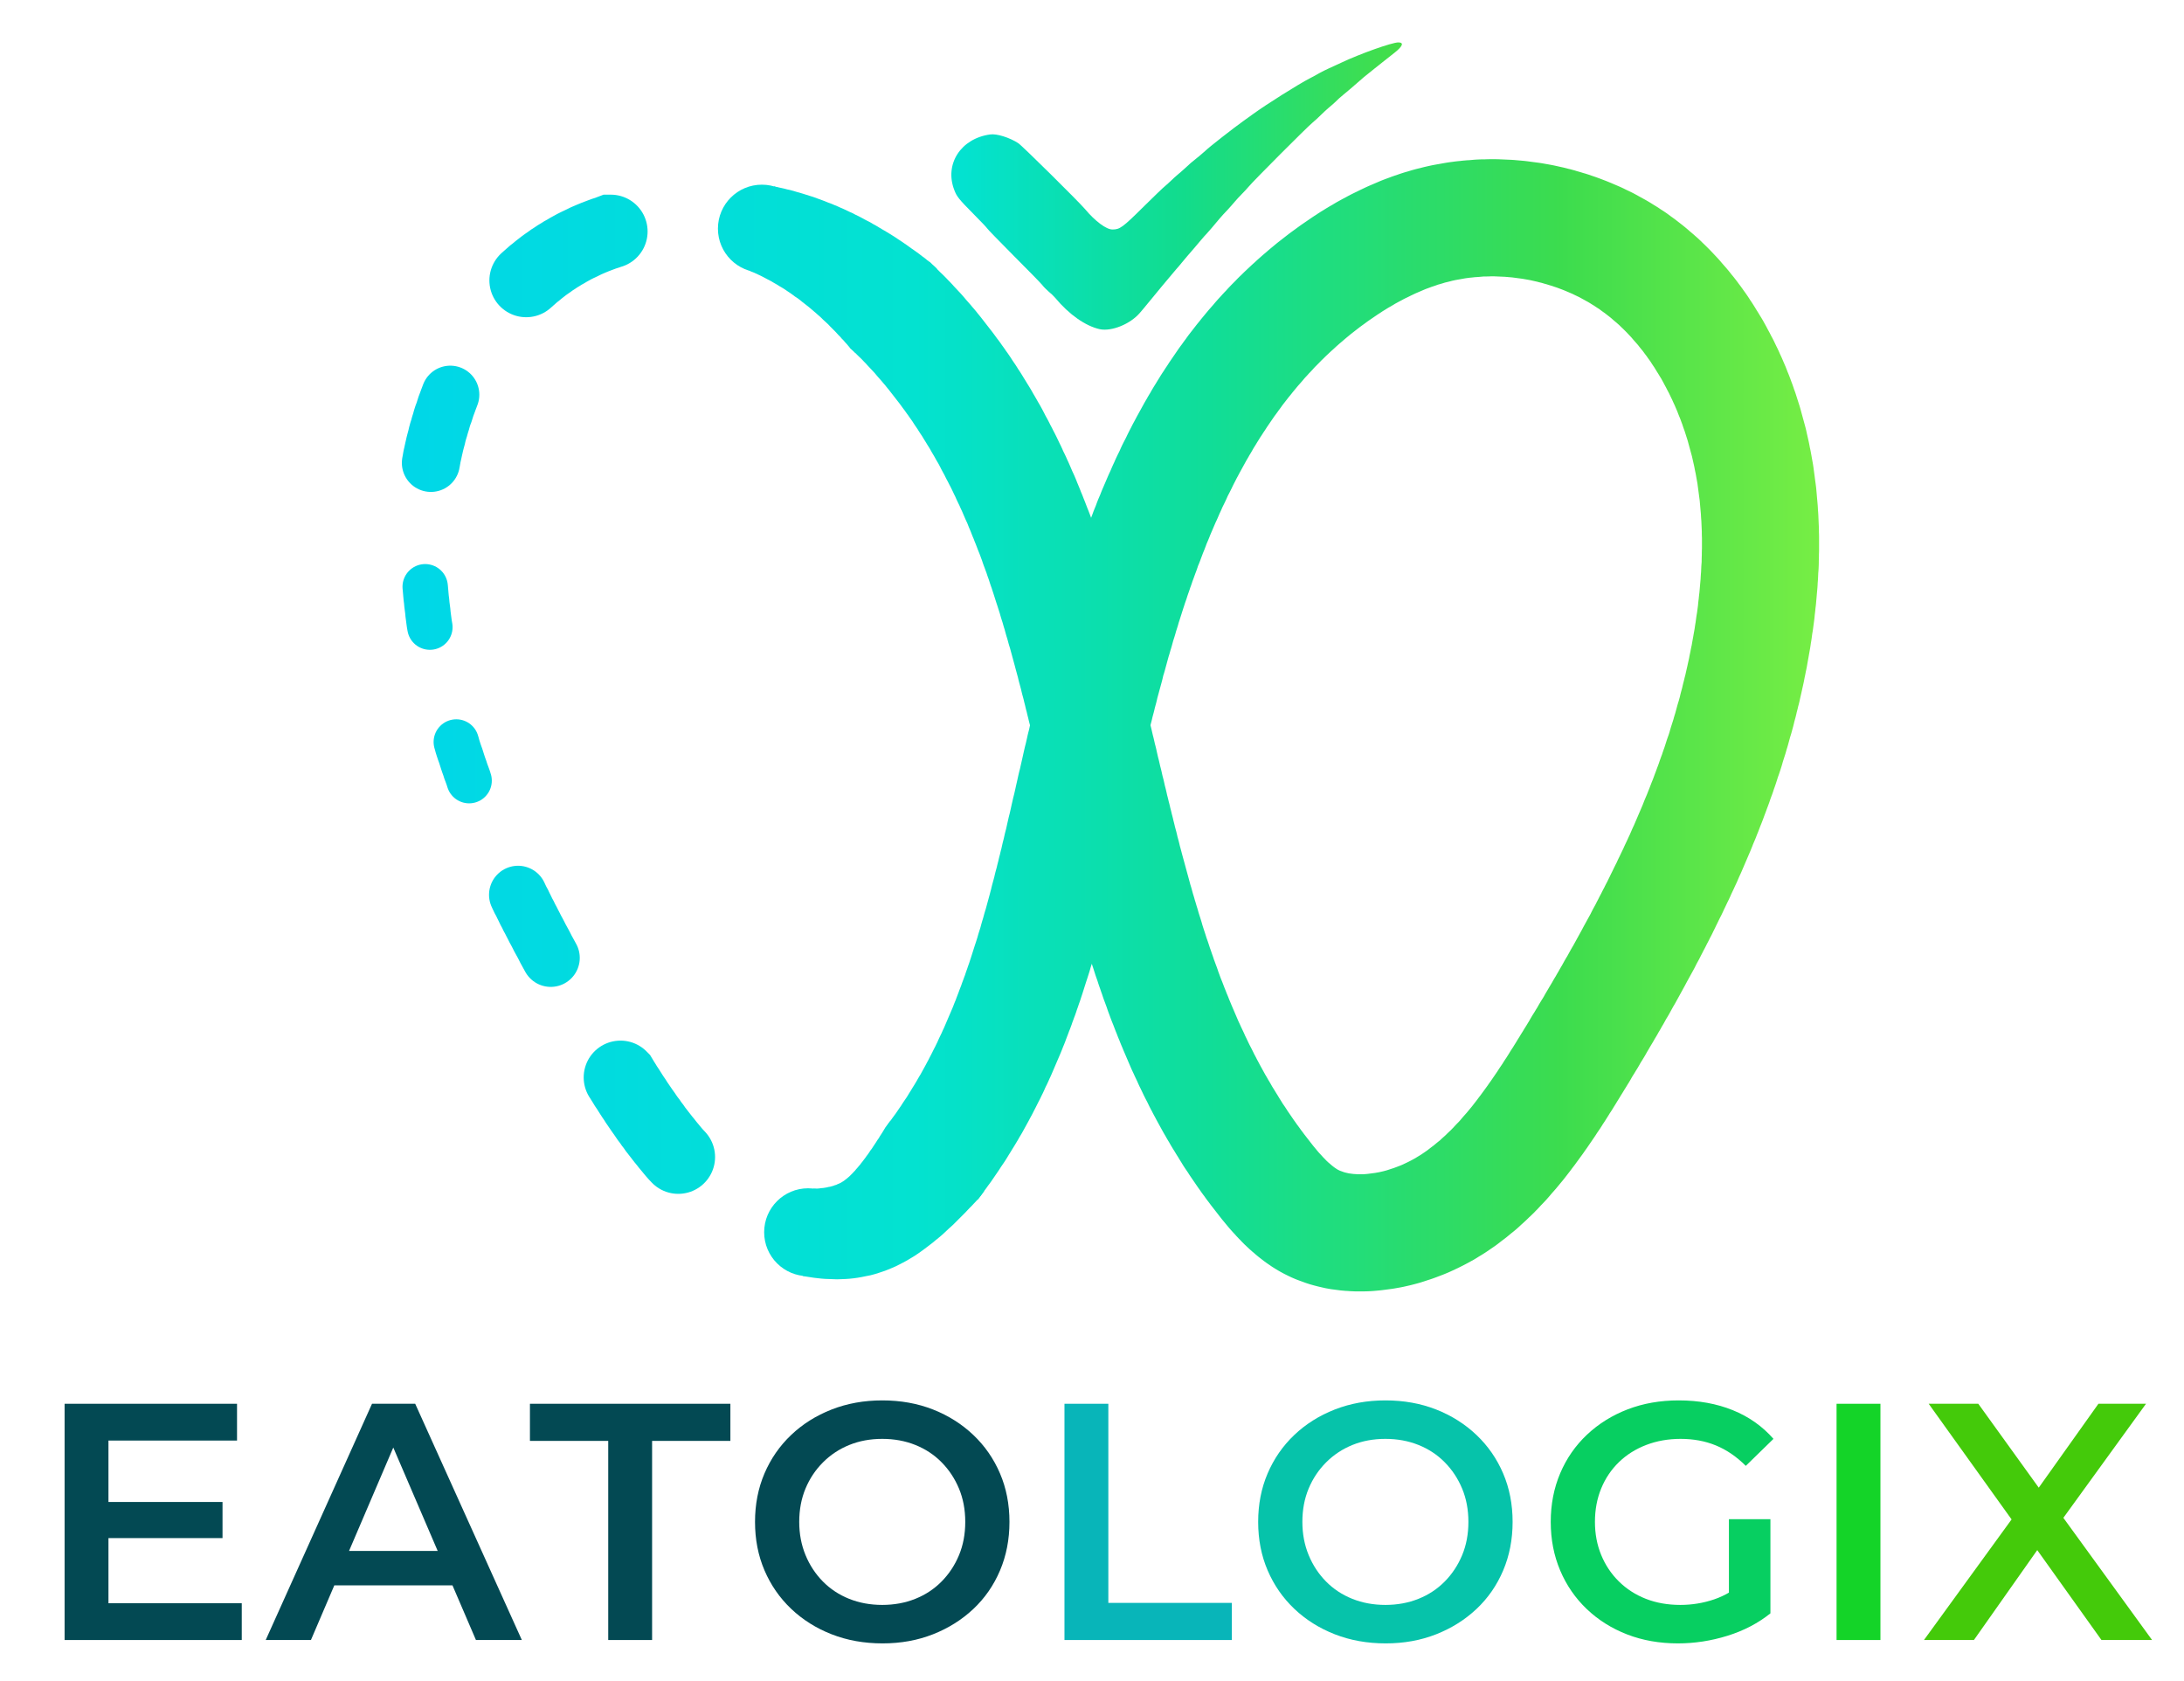
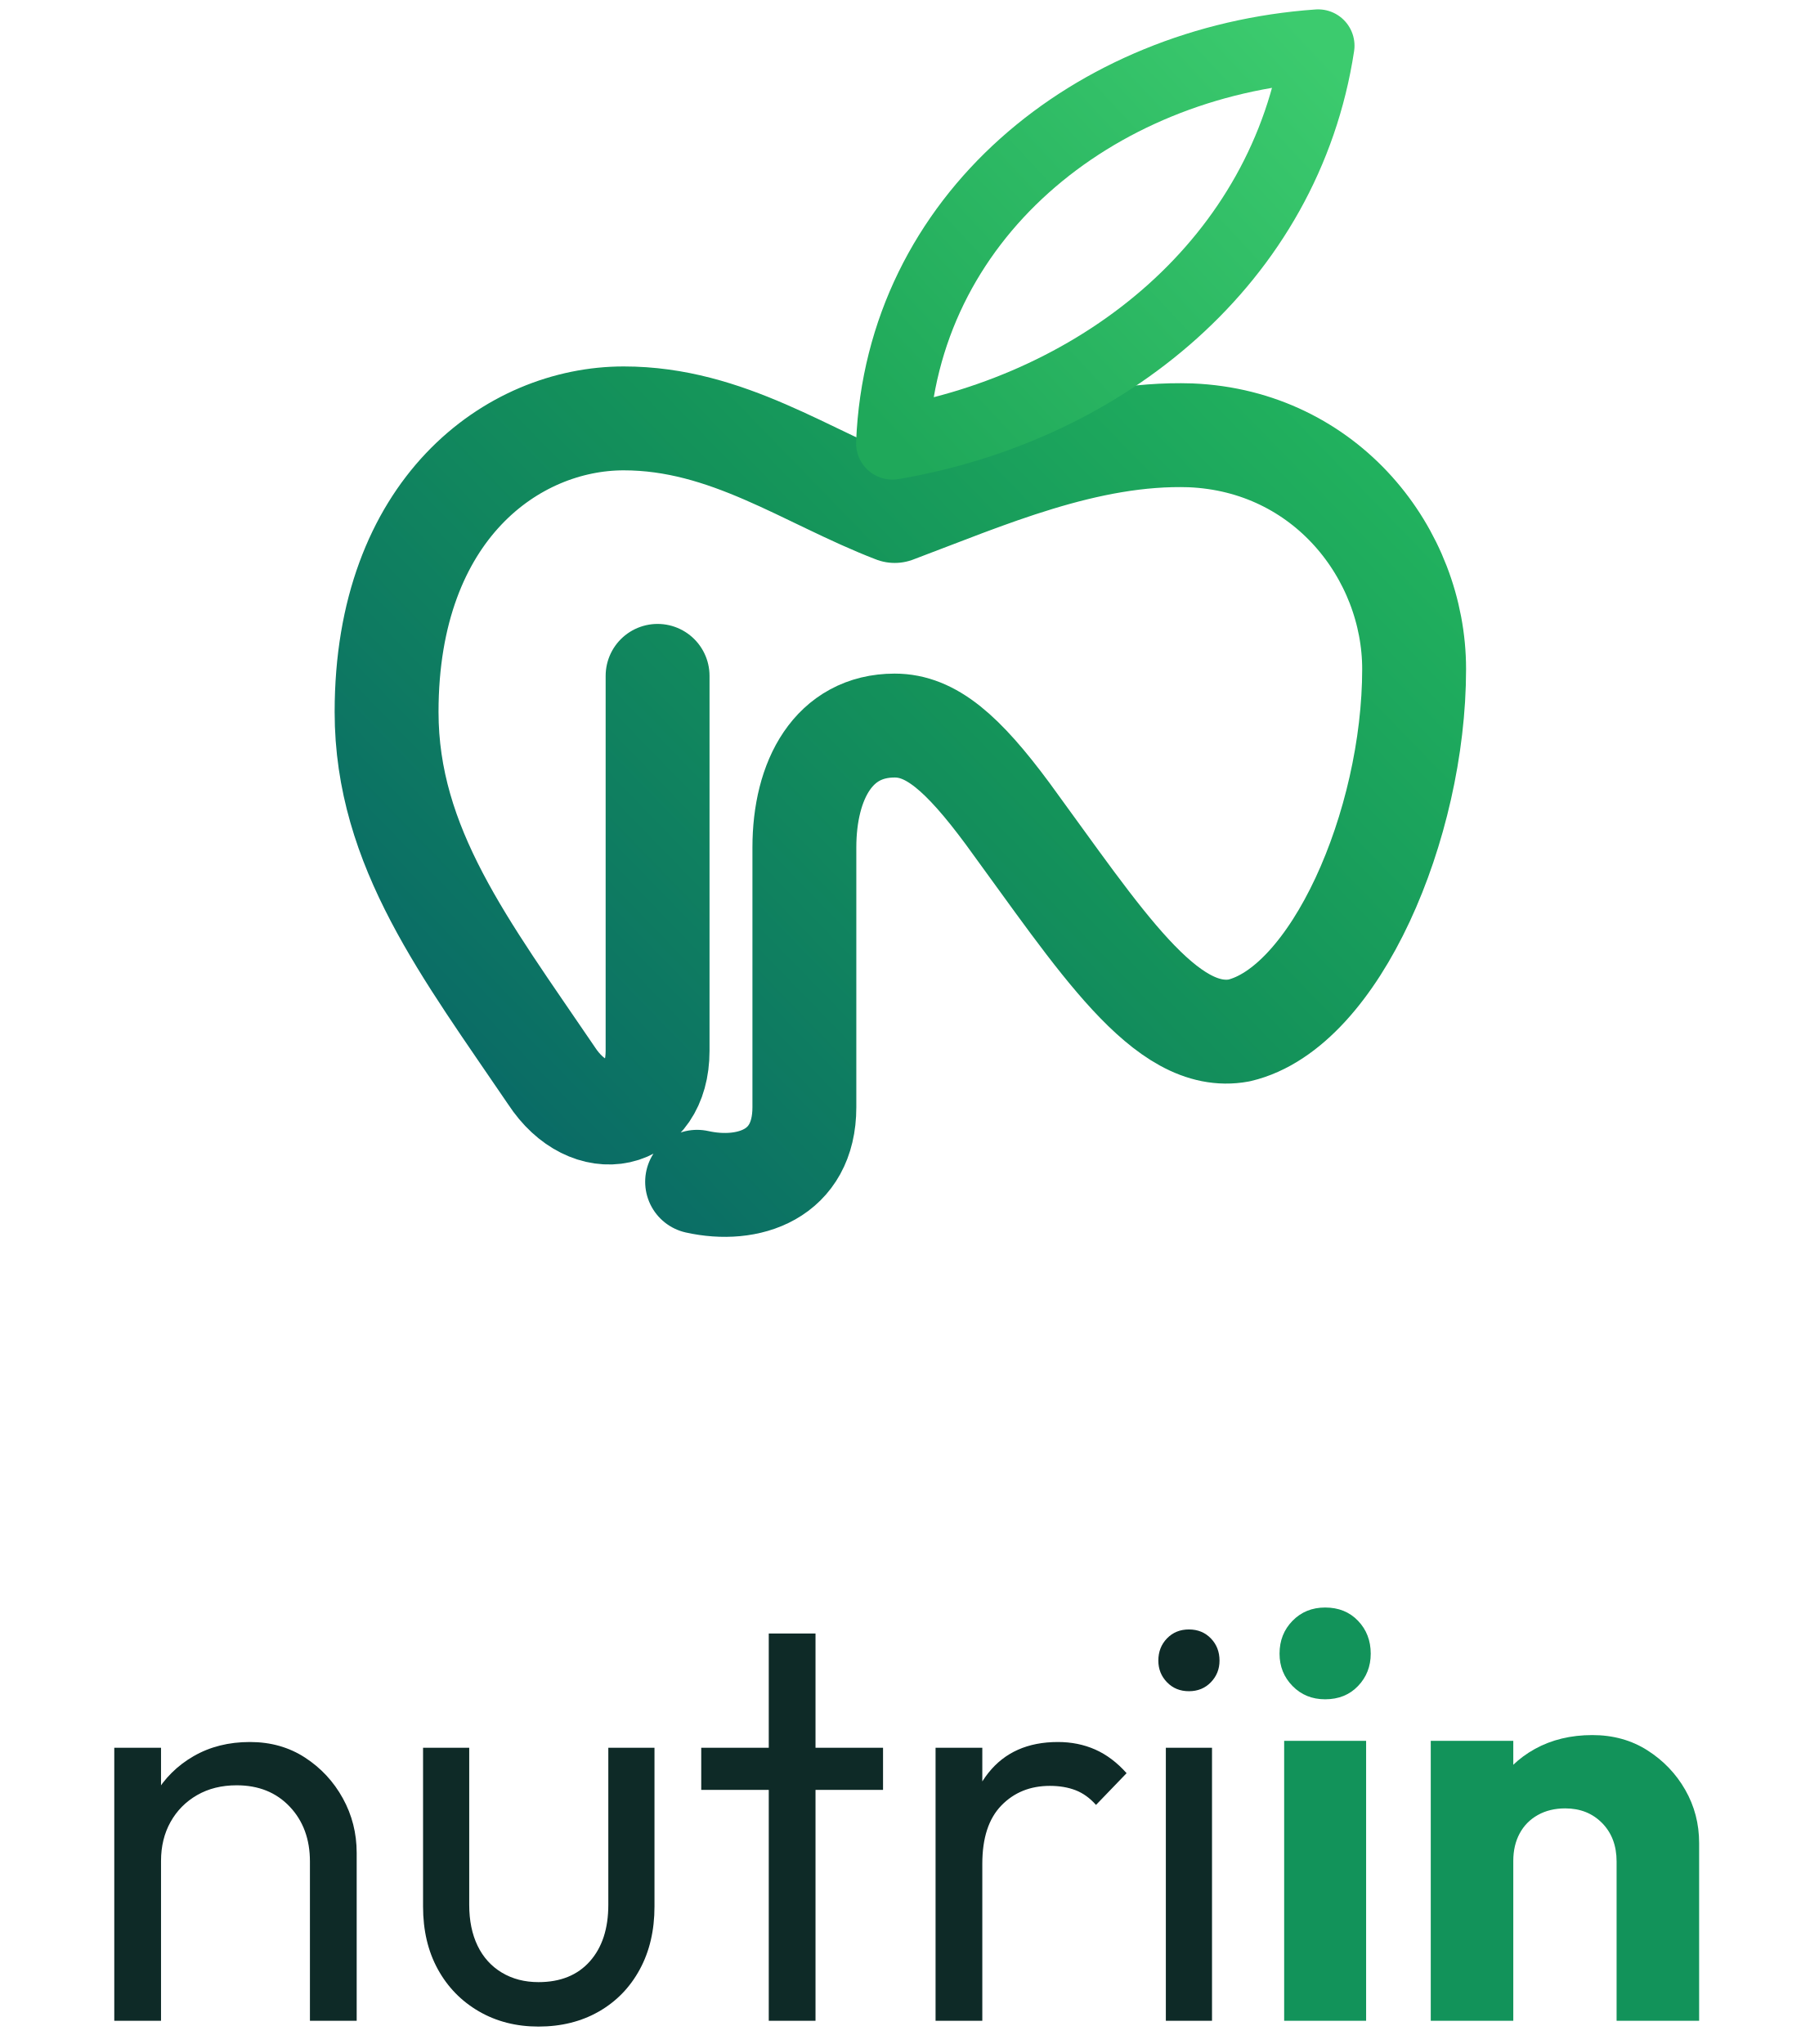
- <svg xmlns="http://www.w3.org/2000/svg" viewBox="170 40 1196 920" role="img" aria-label="EATOLOGIX">
+ <svg xmlns="http://www.w3.org/2000/svg" viewBox="0 0 1200 1362" role="img" aria-label="Nutriin">
  <defs>
-     <linearGradient id="fg" gradientUnits="userSpaceOnUse" x1="107" y1="0" x2="1134" y2="0">
-       <stop offset="0" stop-color="#00D6EA" />
-       <stop offset=".38" stop-color="#03E2D0" />
-       <stop offset=".58" stop-color="#10DD98" />
-       <stop offset=".82" stop-color="#3CDC4E" />
-       <stop offset="1" stop-color="#78EE44" />
+     <linearGradient id="fs" gradientUnits="userSpaceOnUse" x1="300" y1="1100" x2="1000" y2="420">
+       <stop offset="0" stop-color="#0A6B66" />
+       <stop offset=".55" stop-color="#14935A" />
+       <stop offset="1" stop-color="#22B35E" />
    </linearGradient>
-     <linearGradient id="fc" gradientUnits="userSpaceOnUse" x1="530" y1="0" x2="840" y2="0">
-       <stop offset="0" stop-color="#03E2D0" />
-       <stop offset=".5" stop-color="#12DC8C" />
-       <stop offset="1" stop-color="#46DE46" />
+     <linearGradient id="fl" gradientUnits="userSpaceOnUse" x1="600" y1="460" x2="975" y2="110">
+       <stop offset="0" stop-color="#1FA85A" />
+       <stop offset="1" stop-color="#3CCB6E" />
    </linearGradient>
  </defs>
-   <g transform="translate(283.23,-51.38) scale(0.78125)">
-     <path d="M478.8,330.7 L480.5,332.3 L482.2,333.9 L483.8,335.5 L485.4,337.1 L487.1,338.7 L488.7,340.3 L490.3,342.0 L491.9,343.6 L493.4,345.3 L495.0,347.0 L496.5,348.6 L498.1,350.3 L499.6,352.0 L501.1,353.8 L502.6,355.5 L504.1,357.2 L505.6,359.0 L507.1,360.7 L508.5,362.5 L510.0,364.3 L511.4,366.1 L512.8,367.9 L514.2,369.7 L515.6,371.5 L517.0,373.3 L518.4,375.1 L519.8,377.0 L521.1,378.8 L522.5,380.6 L523.8,382.5 L525.2,384.4 L526.5,386.3 L527.8,388.1 L529.1,390.0 L530.3,391.9 L531.6,393.8 L532.9,395.7 L534.1,397.7 L535.4,399.6 L536.6,401.5 L537.8,403.5 L539.0,405.4 L540.2,407.4 L541.4,409.3 L542.6,411.3 L543.7,413.3 L544.9,415.3 L546.0,417.2 L547.1,419.2 L548.3,421.2 L549.4,423.2 L550.5,425.3 L551.5,427.3 L552.6,429.3 L553.7,431.3 L554.7,433.4 L555.8,435.4 L556.8,437.4 L557.9,439.5 L558.9,441.5 L559.9,443.6 L560.9,445.7 L561.9,447.7 L562.8,449.8 L563.8,451.9 L564.8,453.9 L565.7,456.0 L566.7,458.1 L567.6,460.2 L568.5,462.3 L569.4,464.4 L570.4,466.5 L571.3,468.6 L572.1,470.7 L573.0,472.8 L573.9,475.0 L574.7,477.1 L575.6,479.2 L576.4,481.3 L577.3,483.5 L578.1,485.6 L578.9,487.7 L579.8,489.9 L580.6,492.0 L581.4,494.2 L582.2,496.3 L582.9,498.5 L583.7,500.6 L584.5,502.8 L585.3,504.9 L586.0,507.1 L586.8,509.3 L587.5,511.4 L588.2,513.6 L589.0,515.8 L589.7,518.0 L590.4,520.1 L591.1,522.3 L591.8,524.5 L592.5,526.7 L593.2,528.8 L593.9,531.0 L594.6,533.2 L595.3,535.4 L595.9,537.6 L596.6,539.8 L597.3,542.0 L597.9,544.2 L598.6,546.4 L599.2,548.6 L599.8,550.8 L600.5,553.0 L601.1,555.2 L601.7,557.4 L602.4,559.6 L603.0,561.8 L603.6,564.0 L604.2,566.2 L604.8,568.4 L605.4,570.6 L606.0,572.8 L606.6,575.1 L607.2,577.3 L607.8,579.5 L608.4,581.7 L608.9,583.9 L609.5,586.1 L610.1,588.3 L610.7,590.6 L611.2,592.8 L611.8,595.0 L612.4,597.2 L612.9,599.4 L613.5,601.7 L614.0,603.9 L614.6,606.1 L615.1,608.3 L615.7,610.6 L616.2,612.8 L616.8,615.0 L617.3,617.2 L617.9,619.5 L618.4,621.7 L618.9,623.9 L619.5,626.1 L620.0,628.4 L620.6,630.6 L621.1,632.8 L621.6,635.0 L622.2,637.3 L622.7,639.5 L623.2,641.7 L623.8,644.0 L624.3,646.2 L624.8,648.4 L625.4,650.6 L625.9,652.9 L626.4,655.1 L626.9,657.3 L627.5,659.6 L628.0,661.8 L628.5,664.0 L629.1,666.2 L629.6,668.5 L630.1,670.7 L630.7,672.9 L631.2,675.1 L631.7,677.4 L632.3,679.6 L632.8,681.8 L633.3,684.1 L633.9,686.3 L634.4,688.5 L635.0,690.7 L635.5,693.0 L636.1,695.2 L636.6,697.4 L637.2,699.6 L637.7,701.8 L638.3,704.1 L638.8,706.3 L639.4,708.5 L640.0,710.7 L640.5,713.0 L641.1,715.2 L641.7,717.4 L642.2,719.6 L642.8,721.8 L643.4,724.0 L644.0,726.3 L644.6,728.5 L645.2,730.7 L645.8,732.9 L646.4,735.1 L647.0,737.3 L647.6,739.5 L648.2,741.7 L648.8,743.9 L649.4,746.1 L650.0,748.4 L650.7,750.6 L651.3,752.8 L651.9,755.0 L652.6,757.2 L653.2,759.4 L653.9,761.6 L654.5,763.7 L655.2,765.9 L655.8,768.1 L656.5,770.3 L657.2,772.5 L657.9,774.7 L658.5,776.9 L659.2,779.1 L659.9,781.3 L660.6,783.4 L661.3,785.6 L662.0,787.8 L662.8,790.0 L663.5,792.1 L664.2,794.3 L665.0,796.5 L665.7,798.6 L666.5,800.8 L667.2,803.0 L668.0,805.1 L668.8,807.3 L669.6,809.4 L670.3,811.6 L671.1,813.7 L671.9,815.9 L672.7,818.0 L673.6,820.2 L674.4,822.3 L675.2,824.4 L676.1,826.6 L676.9,828.7 L677.8,830.8 L678.6,832.9 L679.5,835.0 L680.4,837.2 L681.3,839.3 L682.2,841.4 L683.1,843.5 L684.0,845.6 L684.9,847.7 L685.8,849.8 L686.8,851.9 L687.7,853.9 L688.7,856.0 L689.7,858.1 L690.6,860.2 L691.6,862.2 L692.6,864.3 L693.6,866.4 L694.6,868.4 L695.7,870.5 L696.7,872.5 L697.7,874.6 L698.8,876.6 L699.8,878.6 L700.9,880.6 L702.0,882.7 L703.1,884.7 L704.2,886.7 L705.3,888.7 L706.4,890.7 L707.6,892.7 L708.7,894.7 L709.9,896.6 L711.0,898.6 L712.2,900.6 L713.4,902.5 L714.6,904.5 L715.8,906.4 L717.0,908.4 L718.2,910.3 L719.4,912.3 L720.7,914.2 L722.0,916.1 L723.2,918.0 L724.5,919.9 L725.8,921.8 L727.1,923.7 L728.4,925.6 L729.7,927.4 L731.0,929.3 L732.4,931.1 L733.7,933.0 L735.1,934.8 L736.5,936.7 L737.9,938.5 L739.3,940.3 L740.7,942.1 L742.1,943.9 L743.5,945.7 L745.0,947.5 L746.4,949.2 L747.9,951.0 L749.4,952.7 L751.0,954.4 L752.5,956.1 L754.1,957.7 L755.7,959.4 L757.4,961.0 L759.0,962.5 L760.8,964.0 L762.5,965.5 L764.3,966.9 L766.1,968.3 L768.0,969.6 L769.9,970.9 L771.9,972.1 L773.9,973.2 L775.9,974.2 L778.0,975.2 L780.1,976.0 L782.3,976.8 L784.5,977.6 L786.6,978.2 L788.9,978.8 L791.1,979.3 L793.3,979.8 L795.6,980.1 L797.9,980.4 L800.2,980.7 L802.4,980.8 L804.7,981.0 L807.0,981.0 L809.3,981.0 L811.6,981.0 L813.9,980.9 L816.2,980.7 L818.4,980.5 L820.7,980.2 L823.0,979.9 L825.3,979.6 L827.5,979.2 L829.8,978.8 L832.0,978.3 L834.2,977.8 L836.5,977.2 L838.7,976.6 L840.9,975.9 L843.0,975.2 L845.2,974.5 L847.4,973.7 L849.5,972.9 L851.6,972.1 L853.8,971.2 L855.8,970.3 L857.9,969.3 L860.0,968.3 L862.0,967.3 L864.1,966.2 L866.1,965.1 L868.1,964.0 L870.0,962.8 L872.0,961.6 L873.9,960.4 L875.8,959.1 L877.7,957.8 L879.6,956.5 L881.4,955.1 L883.2,953.7 L885.1,952.3 L886.8,950.9 L888.6,949.4 L890.4,948.0 L892.1,946.5 L893.8,944.9 L895.5,943.4 L897.2,941.8 L898.8,940.2 L900.5,938.7 L902.1,937.0 L903.7,935.4 L905.2,933.7 L906.8,932.1 L908.4,930.4 L909.9,928.7 L911.4,926.9 L912.9,925.2 L914.4,923.5 L915.9,921.7 L917.3,920.0 L918.8,918.2 L920.2,916.4 L921.6,914.6 L923.0,912.8 L924.4,910.9 L925.8,909.1 L927.1,907.3 L928.5,905.4 L929.8,903.6 L931.2,901.7 L932.5,899.8 L933.8,898.0 L935.1,896.1 L936.4,894.2 L937.7,892.3 L939.0,890.4 L940.2,888.5 L941.5,886.6 L942.8,884.7 L944.0,882.7 L945.3,880.8 L946.5,878.9 L947.7,877.0 L948.9,875.0 L950.2,873.1 L951.4,871.1 L952.6,869.2 L953.8,867.2 L955.0,865.3 L956.2,863.3 L957.4,861.4 L958.6,859.4 L959.8,857.5 L961.0,855.5 L962.2,853.6 L963.3,851.6 L964.5,849.6 L965.7,847.7 L966.9,845.7 L968.1,843.8 L969.2,841.8 L970.4,839.8 L971.6,837.9 L972.8,835.9 L973.9,833.9 L975.1,831.9 L976.2,830.0 L977.4,828.0 L978.6,826.0 L979.7,824.0 L980.9,822.1 L982.0,820.1 L983.2,818.1 L984.3,816.1 L985.5,814.1 L986.6,812.1 L987.7,810.1 L988.9,808.2 L990.0,806.2 L991.1,804.2 L992.2,802.2 L993.4,800.2 L994.5,798.2 L995.6,796.2 L996.7,794.2 L997.8,792.2 L998.9,790.2 L1000.0,788.2 L1001.1,786.1 L1002.2,784.1 L1003.3,782.1 L1004.4,780.1 L1005.5,778.1 L1006.6,776.1 L1007.6,774.0 L1008.7,772.0 L1009.8,770.0 L1010.8,768.0 L1011.9,765.9 L1012.9,763.9 L1014.0,761.9 L1015.0,759.8 L1016.1,757.8 L1017.1,755.7 L1018.2,753.7 L1019.2,751.6 L1020.2,749.6 L1021.2,747.5 L1022.2,745.5 L1023.2,743.4 L1024.2,741.4 L1025.3,739.3 L1026.2,737.2 L1027.2,735.2 L1028.2,733.1 L1029.2,731.0 L1030.2,729.0 L1031.1,726.9 L1032.1,724.8 L1033.1,722.7 L1034.0,720.7 L1035.0,718.6 L1035.9,716.5 L1036.8,714.4 L1037.8,712.3 L1038.7,710.2 L1039.6,708.1 L1040.5,706.0 L1041.4,703.9 L1042.3,701.8 L1043.2,699.7 L1044.1,697.6 L1045.0,695.4 L1045.8,693.3 L1046.7,691.2 L1047.6,689.1 L1048.4,687.0 L1049.3,684.8 L1050.1,682.7 L1050.9,680.6 L1051.8,678.4 L1052.6,676.3 L1053.4,674.1 L1054.2,672.0 L1055.0,669.8 L1055.8,667.7 L1056.6,665.5 L1057.3,663.4 L1058.1,661.2 L1058.9,659.1 L1059.6,656.9 L1060.4,654.7 L1061.1,652.6 L1061.8,650.4 L1062.5,648.2 L1063.3,646.0 L1064.0,643.9 L1064.7,641.7 L1065.3,639.5 L1066.0,637.3 L1066.7,635.1 L1067.4,632.9 L1068.0,630.7 L1068.7,628.5 L1069.3,626.3 L1069.9,624.1 L1070.5,621.9 L1071.2,619.7 L1071.8,617.5 L1072.4,615.3 L1072.9,613.1 L1073.5,610.9 L1074.1,608.7 L1074.6,606.4 L1075.2,604.2 L1075.7,602.0 L1076.3,599.8 L1076.8,597.5 L1077.3,595.3 L1077.8,593.1 L1078.3,590.8 L1078.8,588.6 L1079.3,586.3 L1079.7,584.1 L1080.2,581.8 L1080.6,579.6 L1081.1,577.4 L1081.5,575.1 L1081.9,572.8 L1082.3,570.6 L1082.7,568.3 L1083.1,566.1 L1083.5,563.8 L1083.8,561.6 L1084.2,559.3 L1084.5,557.0 L1084.8,554.8 L1085.2,552.5 L1085.5,550.2 L1085.8,548.0 L1086.1,545.7 L1086.3,543.4 L1086.6,541.1 L1086.8,538.9 L1087.1,536.6 L1087.3,534.3 L1087.5,532.0 L1087.7,529.7 L1087.9,527.5 L1088.1,525.2 L1088.2,522.9 L1088.4,520.6 L1088.5,518.3 L1088.6,516.0 L1088.8,513.7 L1088.9,511.4 L1088.9,509.2 L1089.0,506.9 L1089.0,504.6 L1089.1,502.3 L1089.1,500.0 L1089.1,497.7 L1089.1,495.4 L1089.1,493.1 L1089.0,490.8 L1089.0,488.5 L1088.9,486.3 L1088.8,484.0 L1088.7,481.7 L1088.6,479.4 L1088.4,477.1 L1088.3,474.8 L1088.1,472.5 L1087.9,470.3 L1087.7,468.0 L1087.5,465.7 L1087.3,463.4 L1087.0,461.1 L1086.7,458.9 L1086.4,456.6 L1086.1,454.3 L1085.8,452.1 L1085.5,449.8 L1085.1,447.5 L1084.7,445.3 L1084.3,443.0 L1083.9,440.8 L1083.4,438.5 L1083.0,436.3 L1082.5,434.0 L1082.0,431.8 L1081.5,429.6 L1081.0,427.3 L1080.4,425.1 L1079.8,422.9 L1079.2,420.7 L1078.6,418.5 L1078.0,416.3 L1077.4,414.1 L1076.7,411.9 L1076.0,409.7 L1075.3,407.5 L1074.6,405.3 L1073.8,403.2 L1073.1,401.0 L1072.3,398.9 L1071.5,396.7 L1070.7,394.6 L1069.8,392.5 L1069.0,390.3 L1068.1,388.2 L1067.2,386.1 L1066.3,384.0 L1065.3,381.9 L1064.4,379.8 L1063.4,377.8 L1062.4,375.7 L1061.4,373.6 L1060.3,371.6 L1059.3,369.6 L1058.2,367.6 L1057.1,365.5 L1056.0,363.5 L1054.9,361.5 L1053.7,359.6 L1052.5,357.6 L1051.3,355.7 L1050.1,353.7 L1048.9,351.8 L1047.6,349.9 L1046.4,348.0 L1045.1,346.1 L1043.7,344.2 L1042.4,342.3 L1041.0,340.5 L1039.7,338.7 L1038.3,336.9 L1036.8,335.1 L1035.4,333.3 L1033.9,331.5 L1032.4,329.8 L1030.9,328.1 L1029.4,326.3 L1027.9,324.7 L1026.3,323.0 L1024.7,321.3 L1023.1,319.7 L1021.5,318.1 L1019.8,316.5 L1018.2,314.9 L1016.5,313.4 L1014.8,311.9 L1013.0,310.4 L1011.3,308.9 L1009.5,307.4 L1007.7,306.0 L1005.9,304.6 L1004.1,303.2 L1002.2,301.9 L1000.4,300.5 L998.5,299.2 L996.6,298.0 L994.7,296.7 L992.7,295.5 L990.8,294.3 L988.8,293.1 L986.8,292.0 L984.8,290.9 L982.8,289.8 L980.8,288.7 L978.7,287.7 L976.6,286.7 L974.6,285.7 L972.5,284.8 L970.4,283.9 L968.3,283.0 L966.1,282.1 L964.0,281.3 L961.9,280.5 L959.7,279.7 L957.6,279.0 L955.4,278.2 L953.2,277.6 L951.0,276.9 L948.8,276.3 L946.6,275.6 L944.4,275.1 L942.2,274.5 L939.9,274.0 L937.7,273.5 L935.4,273.0 L933.2,272.6 L930.9,272.2 L928.7,271.8 L926.4,271.5 L924.1,271.2 L921.9,270.9 L919.6,270.6 L917.3,270.4 L915.0,270.2 L912.8,270.0 L910.5,269.9 L908.2,269.8 L905.9,269.7 L903.6,269.6 L901.3,269.6 L899.0,269.6 L896.7,269.7 L894.4,269.7 L892.1,269.8 L889.9,270.0 L887.6,270.2 L885.3,270.3 L883.0,270.6 L880.7,270.8 L878.5,271.1 L876.2,271.4 L873.9,271.8 L871.7,272.2 L869.4,272.6 L867.2,273.0 L864.9,273.5 L862.7,274.0 L860.5,274.6 L858.3,275.1 L856.1,275.7 L853.9,276.4 L851.7,277.0 L849.5,277.7 L847.3,278.5 L845.1,279.2 L843.0,280.0 L840.8,280.8 L838.7,281.6 L836.6,282.5 L834.5,283.4 L832.4,284.3 L830.3,285.2 L828.2,286.2 L826.1,287.2 L824.1,288.2 L822.0,289.2 L820.0,290.2 L818.0,291.3 L815.9,292.4 L813.9,293.5 L811.9,294.6 L810.0,295.8 L808.0,296.9 L806.0,298.1 L804.1,299.3 L802.1,300.5 L800.2,301.8 L798.3,303.0 L796.4,304.3 L794.5,305.6 L792.6,306.9 L790.7,308.2 L788.9,309.5 L787.0,310.9 L785.2,312.2 L783.3,313.6 L781.5,315.0 L779.7,316.4 L777.9,317.8 L776.1,319.2 L774.3,320.7 L772.6,322.1 L770.8,323.6 L769.1,325.1 L767.3,326.6 L765.6,328.1 L763.9,329.6 L762.2,331.2 L760.5,332.7 L758.8,334.3 L757.2,335.8 L755.5,337.4 L753.9,339.0 L752.2,340.6 L750.6,342.3 L749.0,343.9 L747.4,345.5 L745.8,347.2 L744.3,348.9 L742.7,350.5 L741.2,352.2 L739.6,353.9 L738.1,355.6 L736.6,357.4 L735.1,359.1 L733.6,360.8 L732.1,362.6 L730.7,364.3 L729.2,366.1 L727.8,367.9 L726.3,369.7 L724.9,371.5 L723.5,373.3 L722.1,375.1 L720.7,376.9 L719.4,378.8 L718.0,380.6 L716.7,382.5 L715.3,384.3 L714.0,386.2 L712.7,388.1 L711.4,390.0 L710.1,391.9 L708.8,393.8 L707.6,395.7 L706.3,397.6 L705.1,399.5 L703.8,401.4 L702.6,403.4 L701.4,405.3 L700.2,407.3 L699.0,409.2 L697.8,411.2 L696.7,413.2 L695.5,415.1 L694.4,417.1 L693.2,419.1 L692.1,421.1 L691.0,423.1 L689.9,425.1 L688.8,427.1 L687.7,429.1 L686.6,431.2 L685.5,433.2 L684.5,435.2 L683.4,437.3 L682.4,439.3 L681.4,441.4 L680.4,443.4 L679.3,445.5 L678.3,447.5 L677.4,449.6 L676.4,451.7 L675.4,453.7 L674.4,455.8 L673.5,457.9 L672.5,460.0 L671.6,462.1 L670.7,464.2 L669.7,466.3 L668.8,468.4 L667.9,470.5 L667.0,472.6 L666.1,474.7 L665.2,476.8 L664.4,478.9 L663.5,481.0 L662.6,483.1 L661.8,485.3 L661.0,487.4 L660.1,489.5 L659.3,491.7 L658.5,493.8 L657.7,496.0 L656.8,498.1 L656.0,500.2 L655.3,502.4 L654.5,504.5 L653.7,506.7 L652.9,508.9 L652.1,511.0 L651.4,513.2 L650.6,515.3 L649.9,517.5 L649.1,519.7 L648.4,521.8 L647.7,524.0 L646.9,526.2 L646.2,528.4 L645.5,530.5 L644.8,532.7 L644.1,534.9 L643.4,537.1 L642.7,539.3 L642.0,541.4 L641.4,543.6 L640.7,545.8 L640.0,548.0 L639.4,550.2 L638.7,552.4 L638.0,554.6 L637.4,556.8 L636.8,559.0 L636.1,561.2 L635.5,563.4 L634.8,565.6 L634.2,567.8 L633.6,570.0 L633.0,572.2 L632.4,574.4 L631.8,576.6 L631.1,578.8 L630.5,581.0 L630.0,583.3 L629.4,585.5 L628.8,587.7 L628.2,589.9 L627.6,592.1 L627.0,594.3 L626.4,596.5 L625.9,598.8 L625.3,601.0 L624.7,603.2 L624.2,605.4 L623.6,607.6 L623.0,609.9 L622.5,612.1 L621.9,614.3 L621.4,616.5 L620.8,618.8 L620.3,621.0 L619.8,623.2 L619.2,625.4 L618.7,627.7 L618.2,629.9 L617.6,632.1 L617.1,634.3 L616.6,636.6 L616.1,638.8 L615.5,641.0 L615.0,643.3 L614.5,645.5 L614.0,647.7 L613.4,650.0 L612.9,652.2 L612.4,654.4 L611.9,656.7 L611.4,658.9 L610.9,661.1 L610.4,663.3 L609.9,665.6 L609.3,667.8 L608.8,670.0 L608.3,672.3 L607.8,674.5 L607.3,676.7 L606.8,679.0 L606.3,681.2 L605.8,683.4 L605.2,685.7 L604.7,687.9 L604.2,690.1 L603.7,692.4 L603.2,694.6 L602.7,696.8 L602.1,699.1 L601.6,701.3 L601.1,703.5 L600.6,705.8 L600.1,708.0 L599.5,710.2 L599.0,712.4 L598.5,714.7 L597.9,716.9 L597.4,719.1 L596.9,721.4 L596.3,723.6 L595.8,725.8 L595.2,728.0 L594.7,730.3 L594.1,732.5 L593.6,734.7 L593.0,736.9 L592.4,739.1 L591.9,741.4 L591.3,743.6 L590.7,745.8 L590.1,748.0 L589.6,750.2 L589.0,752.4 L588.4,754.7 L587.8,756.9 L587.2,759.1 L586.6,761.3 L586.0,763.5 L585.4,765.7 L584.7,767.9 L584.1,770.1 L583.5,772.3 L582.8,774.5 L582.2,776.7 L581.6,778.9 L580.9,781.1 L580.2,783.3 L579.6,785.5 L578.9,787.7 L578.2,789.9 L577.5,792.0 L576.8,794.2 L576.1,796.4 L575.4,798.6 L574.7,800.8 L574.0,802.9 L573.3,805.1 L572.5,807.3 L571.8,809.4 L571.0,811.6 L570.3,813.8 L569.5,815.9 L568.7,818.1 L567.9,820.2 L567.2,822.4 L566.3,824.5 L565.5,826.7 L564.7,828.8 L563.9,830.9 L563.1,833.1 L562.2,835.2 L561.4,837.3 L560.5,839.5 L559.6,841.6 L558.7,843.7 L557.8,845.8 L556.9,847.9 L556.0,850.0 L555.1,852.1 L554.2,854.2 L553.2,856.3 L552.3,858.4 L551.3,860.4 L550.3,862.5 L549.4,864.6 L548.4,866.6 L547.4,868.7 L546.3,870.8 L545.3,872.8 L544.3,874.8 L543.2,876.9 L542.2,878.9 L541.1,880.9 L540.0,883.0 L538.9,885.0 L537.8,887.0 L536.7,889.0 L535.6,891.0 L534.4,892.9 L533.3,894.9 L532.1,896.9 L530.9,898.9 L529.7,900.8 L528.5,902.8 L527.3,904.7 L526.1,906.7 L524.9,908.6 L523.6,910.5 L522.3,912.4 L521.1,914.3 L519.8,916.2 L518.5,918.1 L517.2,920.0 L515.9,921.9 L514.5,923.7 L513.2,925.6 L511.8,927.4 L510.5,929.3 L509.1,931.1 L508.3,932.1" fill="none" stroke="url(#fg)" stroke-width="82.1" stroke-linecap="butt" stroke-linejoin="round" />
-     <path d="M478.9,902.9 L477.8,904.4 L476.8,905.8 L475.7,907.1 L474.8,908.6 L473.9,910.1 L472.9,911.7 L471.9,913.2 L471.1,914.6 L470.1,916.0 L469.1,917.6 L468.1,919.1 L467.1,920.6 L466.2,922.0 L465.2,923.3 L464.3,924.7 L463.4,926.0 L462.4,927.3 L461.5,928.6 L460.5,929.9 L459.6,931.1 L458.7,932.2 L457.9,933.3 L457.0,934.3 L456.1,935.4 L455.2,936.4 L454.4,937.4 L453.6,938.2 L452.8,939.1 L452.0,939.9 L451.3,940.6 L450.5,941.4 L449.8,942.0 L449.1,942.6 L448.4,943.2 L447.7,943.7 L447.1,944.2 L446.4,944.7 L445.6,945.2 L444.8,945.7 L444.1,946.1 L443.2,946.5 L442.2,946.9 L441.2,947.4 L440.1,947.7 L439.1,948.1 L438.0,948.4 L436.9,948.7 L435.7,948.9 L434.5,949.2 L433.3,949.4 L432.0,949.6 L430.7,949.7 L429.3,949.9 L428.0,950.0 L426.6,950.0 L425.2,950.1 L417.7,1011.2 L420.3,1011.7 L422.9,1012.1 L425.5,1012.5 L428.1,1012.8 L430.8,1013.1 L433.4,1013.3 L436.2,1013.4 L439.0,1013.5 L441.8,1013.6 L444.6,1013.5 L447.5,1013.4 L450.4,1013.2 L453.3,1012.9 L456.2,1012.5 L459.1,1012.0 L462.0,1011.4 L465.1,1010.8 L468.1,1010.0 L471.0,1009.1 L474.0,1008.1 L477.0,1007.0 L479.9,1005.8 L482.7,1004.6 L485.5,1003.2 L488.2,1001.8 L490.8,1000.4 L493.3,998.9 L495.8,997.4 L498.2,995.8 L500.5,994.2 L502.7,992.6 L504.8,991.0 L506.9,989.4 L509.0,987.8 L511.0,986.1 L513.0,984.5 L514.9,982.9 L516.7,981.3 L518.5,979.6 L520.2,978.0 L522.0,976.4 L523.7,974.8 L525.4,973.1 L527.0,971.5 L528.6,969.9 L530.1,968.4 L531.6,966.9 L533.2,965.2 L534.8,963.5 L536.3,962.0 L537.8,960.4 L539.4,958.7 L540.9,957.1 L542.3,955.3 L543.6,953.5 L544.9,951.7 Z" fill="url(#fg)" />
-     <circle cx="421.5" cy="980.6" r="30.8" fill="url(#fg)" />
-     <path d="M380.7,306.8 L382.2,307.5 L383.7,308.1 L385.2,308.8 L386.7,309.5 L388.2,310.2 L389.6,310.9 L391.1,311.7 L392.6,312.5 L394.0,313.2 L395.5,314.0 L397.0,314.9 L398.4,315.7 L399.8,316.5 L401.2,317.4 L402.6,318.2 L404.1,319.1 L405.5,320.0 L406.8,320.9 L408.3,321.9 L409.6,322.8 L411.0,323.8 L412.3,324.8 L413.7,325.7 L415.1,326.7 L416.5,327.8 L417.7,328.8 L419.0,329.8 L420.4,330.9 L421.7,331.9 L423.0,333.0 L424.3,334.1 L425.6,335.2 L426.9,336.3 L428.1,337.4 L429.4,338.5 L430.7,339.7 L431.9,340.9 L433.1,342.0 L434.4,343.2 L435.7,344.4 L436.8,345.6 L438.0,346.8 L439.2,348.0 L440.4,349.2 L441.6,350.5 L442.8,351.8 L444.0,353.0 L445.1,354.3 L446.3,355.5 L447.4,356.8 L448.6,358.1 L449.7,359.4 L450.8,360.7 L452.1,361.9 L453.4,363.1 L454.6,364.3 L511.8,305.4 L510.2,303.8 L508.5,302.3 L506.9,300.7 L505.1,299.4 L503.3,297.9 L501.5,296.6 L499.7,295.2 L497.8,293.8 L496.0,292.5 L494.1,291.2 L492.3,289.9 L490.5,288.6 L488.6,287.3 L486.7,286.0 L484.7,284.7 L482.8,283.4 L480.9,282.2 L479.0,281.0 L477.0,279.8 L475.0,278.6 L473.1,277.5 L471.1,276.3 L469.1,275.1 L467.1,274.0 L465.1,272.8 L463.1,271.8 L461.0,270.7 L459.0,269.6 L456.9,268.5 L454.8,267.5 L452.7,266.4 L450.7,265.5 L448.6,264.5 L446.5,263.5 L444.4,262.6 L442.2,261.6 L440.0,260.7 L437.9,259.8 L435.7,259.0 L433.5,258.1 L431.4,257.3 L429.2,256.5 L427.0,255.7 L424.8,254.9 L422.5,254.2 L420.3,253.5 L418.1,252.8 L415.8,252.1 L413.6,251.5 L411.3,250.8 L409.1,250.2 L406.8,249.7 L404.5,249.1 L402.2,248.6 L399.9,248.1 L397.6,247.6 Z" fill="url(#fg)" />
-     <circle cx="389.1" cy="277.2" r="30.8" fill="url(#fg)" />
-     <path d="M330.5,927.9 L328.9,926.2 L327.4,924.5 L325.9,922.7 L324.5,921.0 L323.0,919.2 L321.6,917.4 L320.1,915.6 L318.7,913.8 L317.3,912.0 L315.9,910.2 L314.5,908.4 L313.2,906.5 L311.8,904.7 L310.5,902.8 L309.1,901.0 L307.8,899.1 L306.5,897.2 L305.2,895.4 L303.9,893.5 L302.6,891.6 L301.3,889.7 L300.1,887.8 L298.8,885.9 L297.5,883.9 L296.3,882.0 L295.1,880.1 L293.8,878.2 L292.6,876.2 L291.4,874.3 L290.2,872.3 L290.0,872.1" fill="none" stroke="url(#fg)" stroke-width="51.6" stroke-linecap="round" />
-     <path d="M241.1,788.3 L240.0,786.3 L238.9,784.3 L237.8,782.3 L236.8,780.3 L235.7,778.2 L234.6,776.2 L233.5,774.2 L232.5,772.2 L231.4,770.1 L230.3,768.1 L229.3,766.1 L228.2,764.0 L227.2,762.0 L226.1,760.0 L225.1,757.9 L224.0,755.9 L223.0,753.8 L222.0,751.8 L221.0,749.7 L219.9,747.7 L218.9,745.6 L218.2,744.1" fill="none" stroke="url(#fg)" stroke-width="40.7" stroke-linecap="round" />
-     <path d="M183.9,664.1 L183.2,661.9 L182.4,659.7 L181.6,657.6 L180.9,655.4 L180.1,653.2 L179.4,651.1 L178.7,648.9 L178.0,646.7 L177.2,644.5 L176.5,642.4 L175.8,640.2 L175.2,638.0 L174.9,637.0" fill="none" stroke="url(#fg)" stroke-width="31.8" stroke-linecap="round" />
-     <path d="M223.9,313.5 L225.7,311.9 L227.4,310.4 L229.1,308.9 L230.9,307.5 L232.7,306.0 L234.5,304.6 L236.3,303.2 L238.1,301.9 L240.0,300.6 L241.9,299.2 L243.8,298.0 L245.7,296.7 L247.7,295.5 L249.6,294.3 L251.6,293.2 L253.6,292.0 L255.6,290.9 L257.6,289.8 L259.6,288.8 L261.7,287.8 L263.8,286.8 L265.8,285.8 L267.9,284.9 L270.0,284.0 L272.2,283.1 L274.3,282.3 L276.4,281.5 L278.6,280.7 L280.8,280.0 L282.9,279.2 L283.2,279.2" fill="none" stroke="url(#fg)" stroke-width="51.6" stroke-linecap="round" />
-     <path d="M157.1,441.4 L157.5,439.2 L157.9,436.9 L158.4,434.7 L158.9,432.4 L159.4,430.2 L159.9,428.0 L160.5,425.7 L161.1,423.5 L161.6,421.3 L162.2,419.1 L162.9,416.9 L163.5,414.7 L164.2,412.5 L164.8,410.3 L165.5,408.1 L166.3,406.0 L167.0,403.8 L167.7,401.6 L168.5,399.5 L169.3,397.3 L170.1,395.2 L170.7,393.6" fill="none" stroke="url(#fg)" stroke-width="40.7" stroke-linecap="round" />
-     <path d="M156.4,556.5 L156.0,554.2 L155.7,552.0 L155.4,549.7 L155.1,547.4 L154.9,545.2 L154.6,542.9 L154.3,540.6 L154.1,538.3 L153.8,536.0 L153.6,533.8 L153.4,531.5 L153.2,529.2 L153.1,528.2" fill="none" stroke="url(#fg)" stroke-width="31.8" stroke-linecap="round" />
-     <path d="M626.0,347.7 C616.0,345.5 604.5,337.5 594.6,325.6 C593.7,324.5 591.7,322.6 590.2,321.4 C588.7,320.1 586.6,318.0 585.7,316.8 C584.7,315.5 575.6,306.2 565.4,296.0 C555.3,285.8 547.0,277.3 547.0,277.0 C547.0,276.8 542.7,272.2 537.4,266.9 C527.2,256.6 525.7,254.7 524.0,250.2 C516.9,232.0 528.6,214.0 549.1,211.2 C553.7,210.5 562.8,213.4 568.8,217.3 C571.5,219.0 611.2,258.3 615.6,263.5 C622.7,272.0 630.5,277.8 634.8,277.8 C640.0,277.8 641.8,276.6 657.0,261.5 C663.7,254.9 670.3,248.5 671.7,247.4 C673.0,246.3 675.0,244.5 676.0,243.5 C677.0,242.5 679.0,240.7 680.3,239.6 C681.7,238.5 684.1,236.3 685.7,234.9 C688.3,232.4 690.3,230.6 696.0,226.1 C697.2,225.1 698.8,223.6 699.7,222.9 C702.5,220.1 720.1,206.4 727.0,201.5 C729.1,200.0 731.9,198.0 733.4,196.9 C742.6,190.2 765.3,175.9 773.3,171.8 C775.3,170.8 778.2,169.2 779.9,168.2 C781.7,167.2 784.5,165.8 786.3,165.0 C788.1,164.2 792.0,162.4 795.0,161.0 C808.5,154.6 830.8,146.7 835.2,146.7 C839.3,146.7 838.4,149.3 832.6,153.9 C830.3,155.7 827.1,158.2 825.5,159.5 C823.9,160.8 820.6,163.4 818.2,165.3 C812.5,169.8 809.0,172.7 806.5,175.0 C805.4,176.0 803.3,177.8 801.9,179.0 C800.5,180.2 798.0,182.3 796.4,183.6 C794.8,184.9 792.4,187.0 791.2,188.3 C789.9,189.5 787.7,191.5 786.3,192.6 C785.0,193.7 782.6,195.9 781.0,197.5 C779.4,199.1 776.7,201.6 775.0,203.0 C771.2,206.1 733.3,244.1 730.4,247.7 C729.3,249.0 727.1,251.4 725.5,253.0 C723.9,254.6 721.7,257.0 720.6,258.3 C719.5,259.7 717.1,262.3 715.4,264.2 C713.6,266.0 711.2,268.7 710.0,270.1 C704.6,276.6 703.0,278.4 701.2,280.4 C700.1,281.6 698.2,283.6 697.1,285.0 C695.9,286.4 693.7,289.0 692.1,290.9 C688.0,295.6 685.9,298.1 683.5,301.0 C682.4,302.4 680.6,304.5 679.5,305.7 C677.7,307.8 674.5,311.7 670.0,317.0 C668.8,318.4 665.7,322.3 663.0,325.5 C656.3,333.6 655.8,334.3 654.1,336.2 C647.4,344.1 634.3,349.4 626.0,347.7 Z" fill="url(#fc)" />
+   <g transform="translate(144.75,-52.30) scale(0.75248)">
+     <path d="M390,668 L390,1000 C390,1062 330,1074 296,1022 C220,910 150,820 150,700 C150,520 262,440 360,440 C452,440 522,492 600,522 C680,492 770,452 862,455 C982,460 1060,560 1060,662 C1060,800 990,962 905,982 C840,994 782,902 700,790 C660,736 632,712 600,712 C546,712 520,760 520,820 L520,1050 C520,1110 470,1126 425,1116" fill="none" stroke="url(#fs)" stroke-width="92" stroke-linecap="round" stroke-linejoin="round" />
+     <path d="M598,462 C606,262 776,124 975,110 C946,300 786,430 598,462 Z" fill="none" stroke="url(#fl)" stroke-width="64.4" stroke-linejoin="round" />
  </g>
-   <g transform="translate(188,938) scale(0.1847964)">
-     <path d="M214 -409H562V-302H214ZM224 -109H619V0H94V-700H605V-591H224Z" fill="#034953" />
-     <path d="M690.0 0 1005.0 -700H1133.0L1449.0 0H1313.0L1042.0 -631H1094.0L824.0 0ZM835.0 -162 870.0 -264H1248.0L1283.0 -162Z" fill="#034953" />
-     <path d="M1705.0 0V-590H1473.0V-700H2067.0V-590H1835.0V0Z" fill="#034953" />
-     <path d="M2518.0 10Q2436.0 10 2367.0 -17.0Q2298.0 -44 2247.0 -92.5Q2196.0 -141 2168.0 -206.5Q2140.0 -272 2140.0 -350Q2140.0 -428 2168.0 -493.5Q2196.0 -559 2247.0 -607.5Q2298.0 -656 2367.0 -683.0Q2436.0 -710 2517.0 -710Q2599.0 -710 2667.5 -683.0Q2736.0 -656 2787.0 -607.5Q2838.0 -559 2866.0 -493.5Q2894.0 -428 2894.0 -350Q2894.0 -272 2866.0 -206.0Q2838.0 -140 2787.0 -92.0Q2736.0 -44 2667.5 -17.0Q2599.0 10 2518.0 10ZM2517.0 -104Q2570.0 -104 2615.0 -122.0Q2660.0 -140 2693.0 -173.5Q2726.0 -207 2744.5 -251.5Q2763.0 -296 2763.0 -350Q2763.0 -404 2744.5 -448.5Q2726.0 -493 2693.0 -526.5Q2660.0 -560 2615.0 -578.0Q2570.0 -596 2517.0 -596Q2464.0 -596 2419.5 -578.0Q2375.0 -560 2341.5 -526.5Q2308.0 -493 2289.5 -448.5Q2271.0 -404 2271.0 -350Q2271.0 -297 2289.5 -252.0Q2308.0 -207 2341.0 -173.5Q2374.0 -140 2419.0 -122.0Q2464.0 -104 2517.0 -104Z" fill="#034953" />
-     <path d="M3057.0 0V-700H3187.0V-110H3553.0V0Z" fill="#08B5B9" />
-     <path d="M4009.0 10Q3927.0 10 3858.0 -17.0Q3789.0 -44 3738.0 -92.5Q3687.0 -141 3659.0 -206.5Q3631.0 -272 3631.0 -350Q3631.0 -428 3659.0 -493.5Q3687.0 -559 3738.0 -607.5Q3789.0 -656 3858.0 -683.0Q3927.0 -710 4008.0 -710Q4090.0 -710 4158.5 -683.0Q4227.0 -656 4278.0 -607.5Q4329.0 -559 4357.0 -493.5Q4385.0 -428 4385.0 -350Q4385.0 -272 4357.0 -206.0Q4329.0 -140 4278.0 -92.0Q4227.0 -44 4158.5 -17.0Q4090.0 10 4009.0 10ZM4008.0 -104Q4061.0 -104 4106.0 -122.0Q4151.0 -140 4184.0 -173.5Q4217.0 -207 4235.5 -251.5Q4254.0 -296 4254.0 -350Q4254.0 -404 4235.5 -448.5Q4217.0 -493 4184.0 -526.5Q4151.0 -560 4106.0 -578.0Q4061.0 -596 4008.0 -596Q3955.0 -596 3910.5 -578.0Q3866.0 -560 3832.5 -526.5Q3799.0 -493 3780.5 -448.5Q3762.0 -404 3762.0 -350Q3762.0 -297 3780.5 -252.0Q3799.0 -207 3832.0 -173.5Q3865.0 -140 3910.0 -122.0Q3955.0 -104 4008.0 -104Z" fill="#06C3AA" />
-     <path d="M4875.0 10Q4793.0 10 4724.5 -16.5Q4656.0 -43 4605.0 -91.5Q4554.0 -140 4526.0 -206.0Q4498.0 -272 4498.0 -350Q4498.0 -428 4526.0 -494.0Q4554.0 -560 4605.5 -608.5Q4657.0 -657 4726.0 -683.5Q4795.0 -710 4877.0 -710Q4966.0 -710 5037.5 -681.0Q5109.0 -652 5158.0 -596L5076.0 -516Q5035.0 -557 4987.5 -576.5Q4940.0 -596 4883.0 -596Q4828.0 -596 4781.0 -578.0Q4734.0 -560 4700.0 -527.0Q4666.0 -494 4647.5 -449.0Q4629.0 -404 4629.0 -350Q4629.0 -297 4647.5 -252.0Q4666.0 -207 4700.0 -173.5Q4734.0 -140 4780.0 -122.0Q4826.0 -104 4882.0 -104Q4934.0 -104 4982.5 -120.5Q5031.0 -137 5075.0 -176L5149.0 -79Q5094.0 -35 5021.5 -12.5Q4949.0 10 4875.0 10ZM5026.0 -96V-358H5149.0V-79Z" fill="#07CF61" />
-     <path d="M5345.0 0V-700H5475.0V0Z" fill="#14D428" />
-     <path d="M5604.0 0 5899.0 -406V-308L5618.0 -700H5765.0L5974.0 -410L5914.0 -409L6121.0 -700H6262.0L5983.0 -315V-409L6280.0 0H6130.0L5910.0 -308H5969.0L5752.0 0Z" fill="#44CA0A" />
+   <g transform="translate(50,1346.538) scale(0.3846154)">
+     <path d="M407 0L407 -276Q407 -334 372 -371Q337 -408 280 -408Q241 -408 211.5 -391Q182 -374 165.5 -344.5Q149 -315 149 -277L114 -296Q114 -350 138.5 -392Q163 -434 205.5 -458.5Q248 -483 303 -483Q357 -483 398.5 -456Q440 -429 464 -385.5Q488 -342 488 -291L488 0ZM68 0L68 -473L149 -473L149 0ZM803 10Q745 10 699.5 -16.5Q654 -43 628.5 -89.5Q603 -136 603 -198L603 -473L683 -473L683 -201Q683 -160 697.5 -130Q712 -100 739.5 -83.5Q767 -67 803 -67Q860 -67 892 -103Q924 -139 924 -201L924 -473L1004 -473L1004 -198Q1004 -136 978.5 -89Q953 -42 907.5 -16Q862 10 803 10ZM1202 0L1202 -671L1283 -671L1283 0ZM1085 -400L1085 -473L1400 -473L1400 -400ZM1491 0L1491 -473L1572 -473L1572 0ZM1572 -272L1540 -286Q1540 -376 1582.5 -429.5Q1625 -483 1703 -483Q1738 -483 1767.5 -470Q1797 -457 1822 -429L1769 -374Q1753 -392 1733.5 -399.5Q1714 -407 1689 -407Q1638 -407 1605 -373Q1572 -339 1572 -272ZM1890 0L1890 -473L1970 -473L1970 0ZM1930 -571Q1907 -571 1892 -586.5Q1877 -602 1877 -624Q1877 -647 1892 -662.5Q1907 -678 1930 -678Q1953 -678 1968 -662.5Q1983 -647 1983 -624Q1983 -602 1968 -586.5Q1953 -571 1930 -571Z" fill="#0E2A27" />
+     <g transform="translate(2039,0)">
+       <path d="M56 0L56 -485L198 -485L198 0ZM127 -557Q93 -557 70.5 -580Q48 -603 48 -636Q48 -670 70.5 -693Q93 -716 127 -716Q162 -716 184 -693Q206 -670 206 -636Q206 -603 184 -580Q162 -557 127 -557ZM632 0L632 -276Q632 -317 607 -342.5Q582 -368 543 -368Q516 -368 495.5 -356.5Q475 -345 464 -324.5Q453 -304 453 -277L397 -304Q397 -361 422 -404Q447 -447 490.5 -471Q534 -495 590 -495Q644 -495 685.5 -468.5Q727 -442 751 -400Q775 -358 775 -308L775 0ZM310 0L310 -485L453 -485L453 0Z" fill="#12935A" />
+     </g>
  </g>
</svg>
